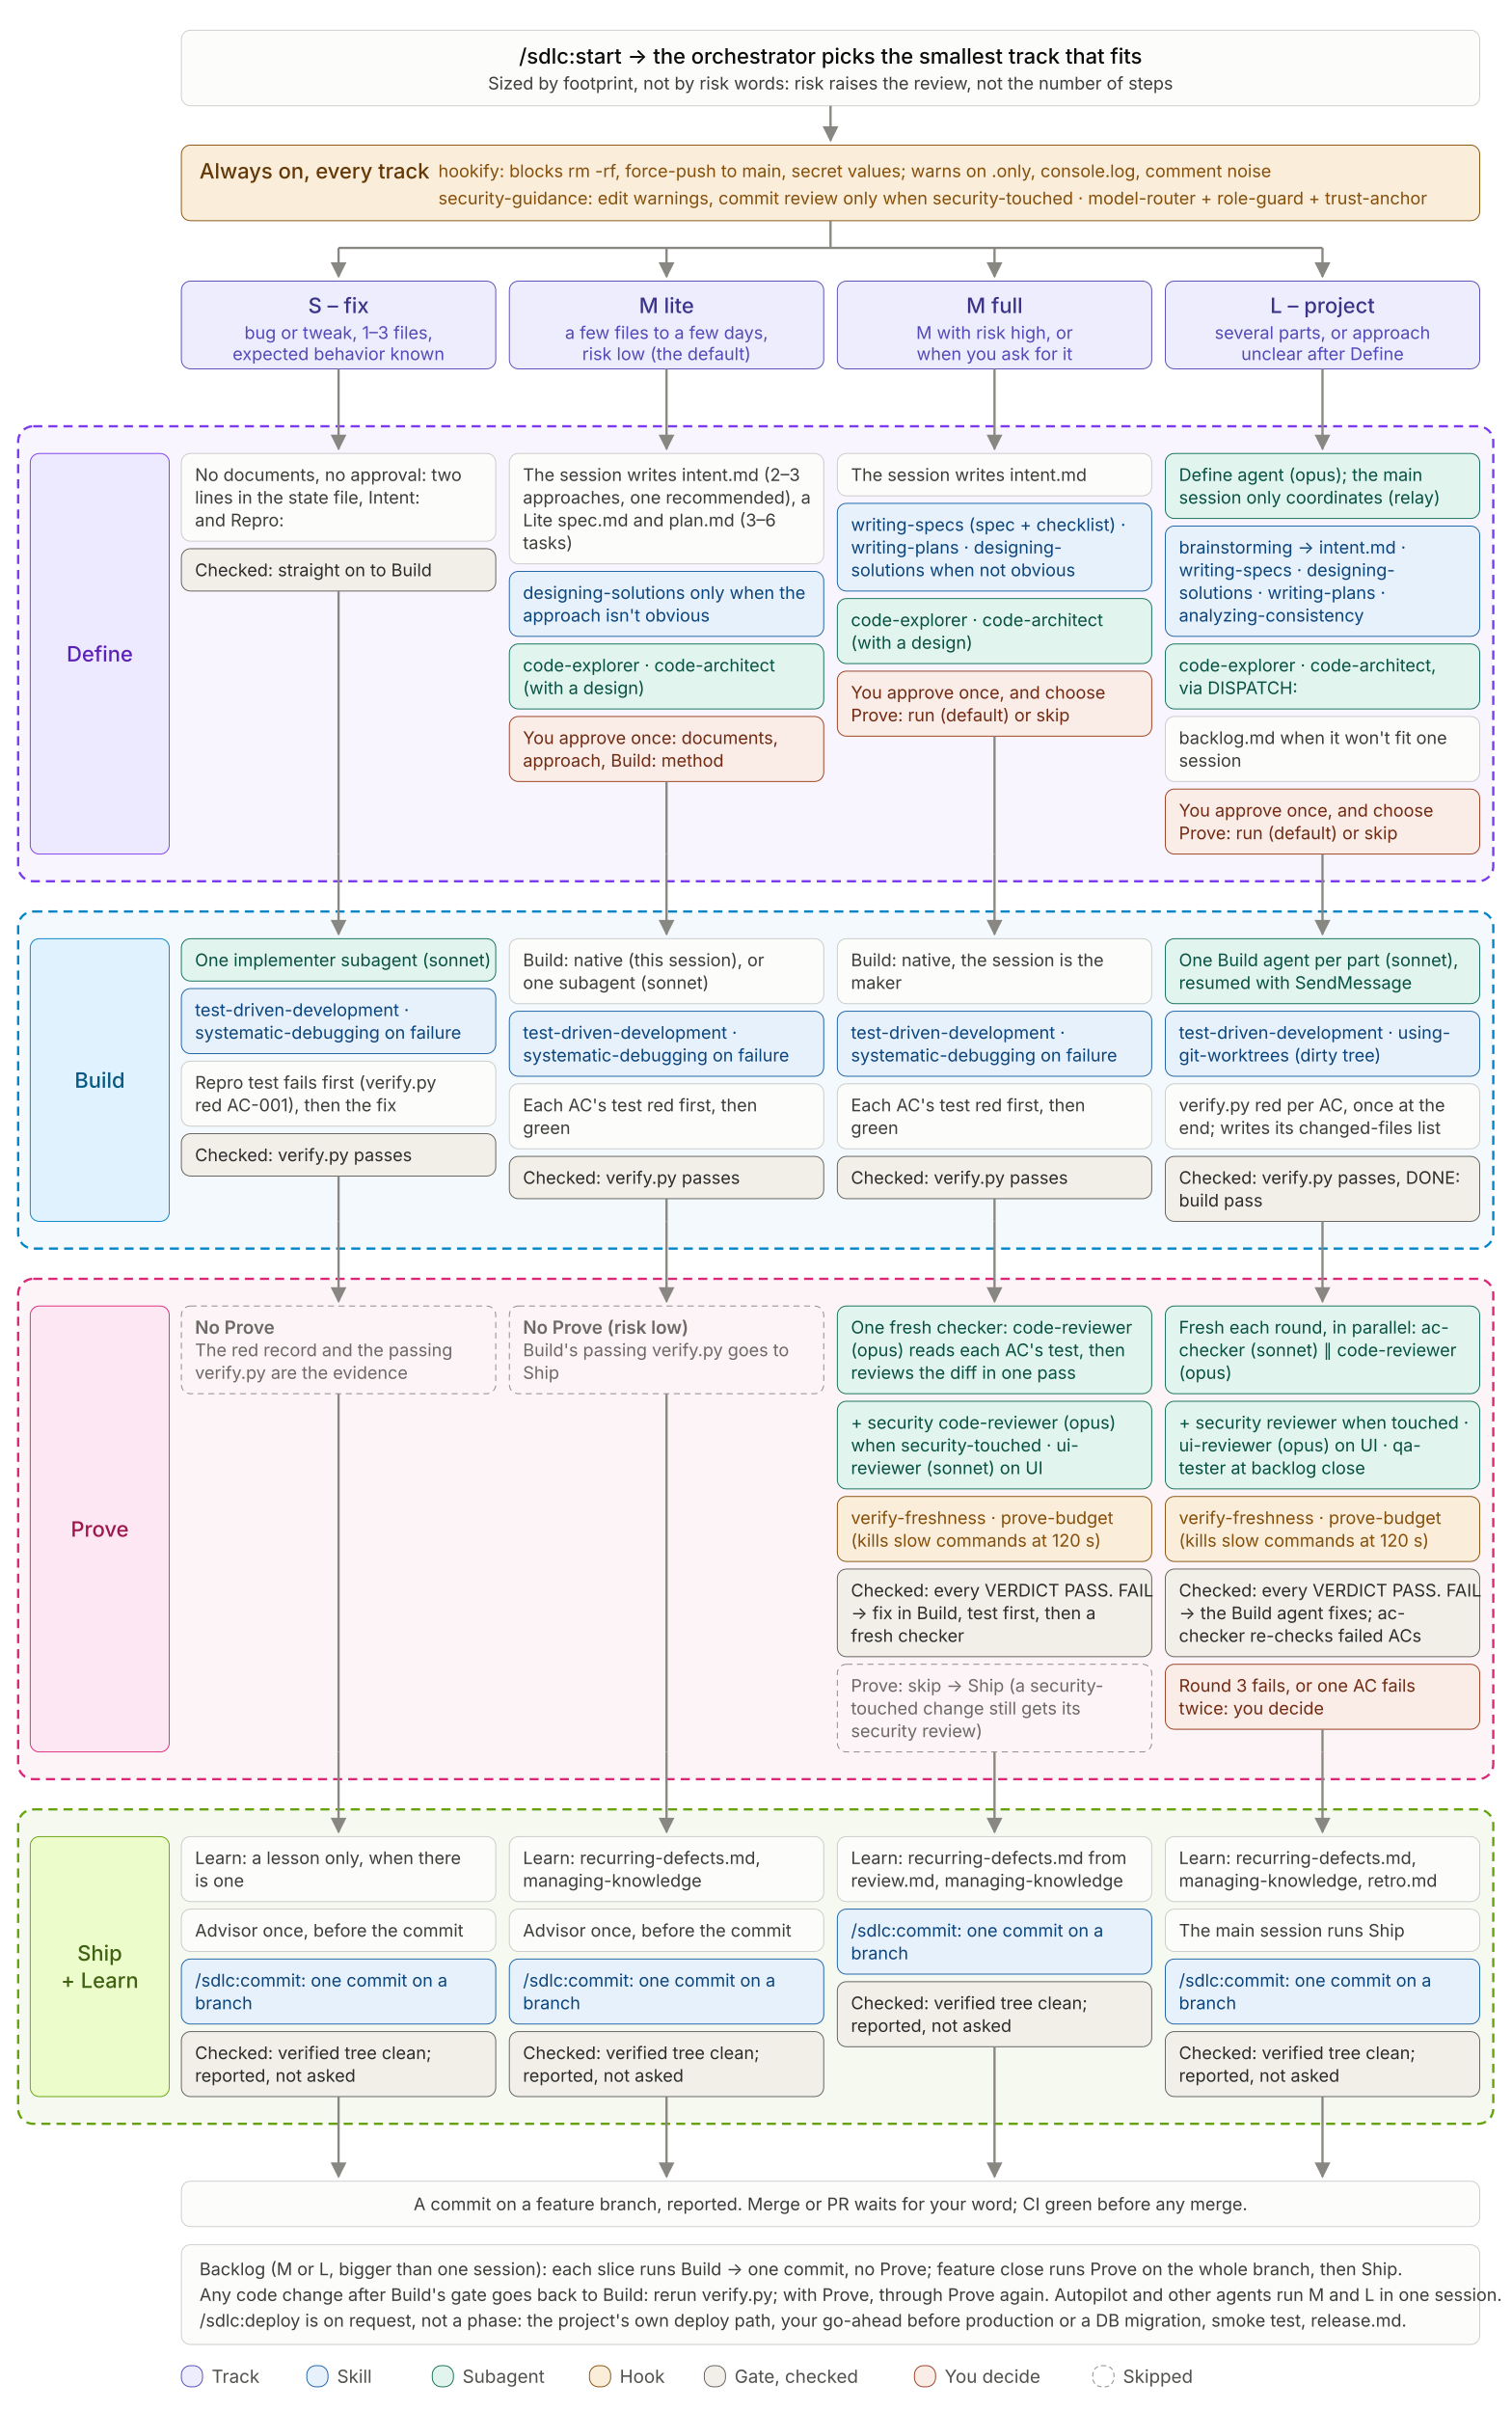
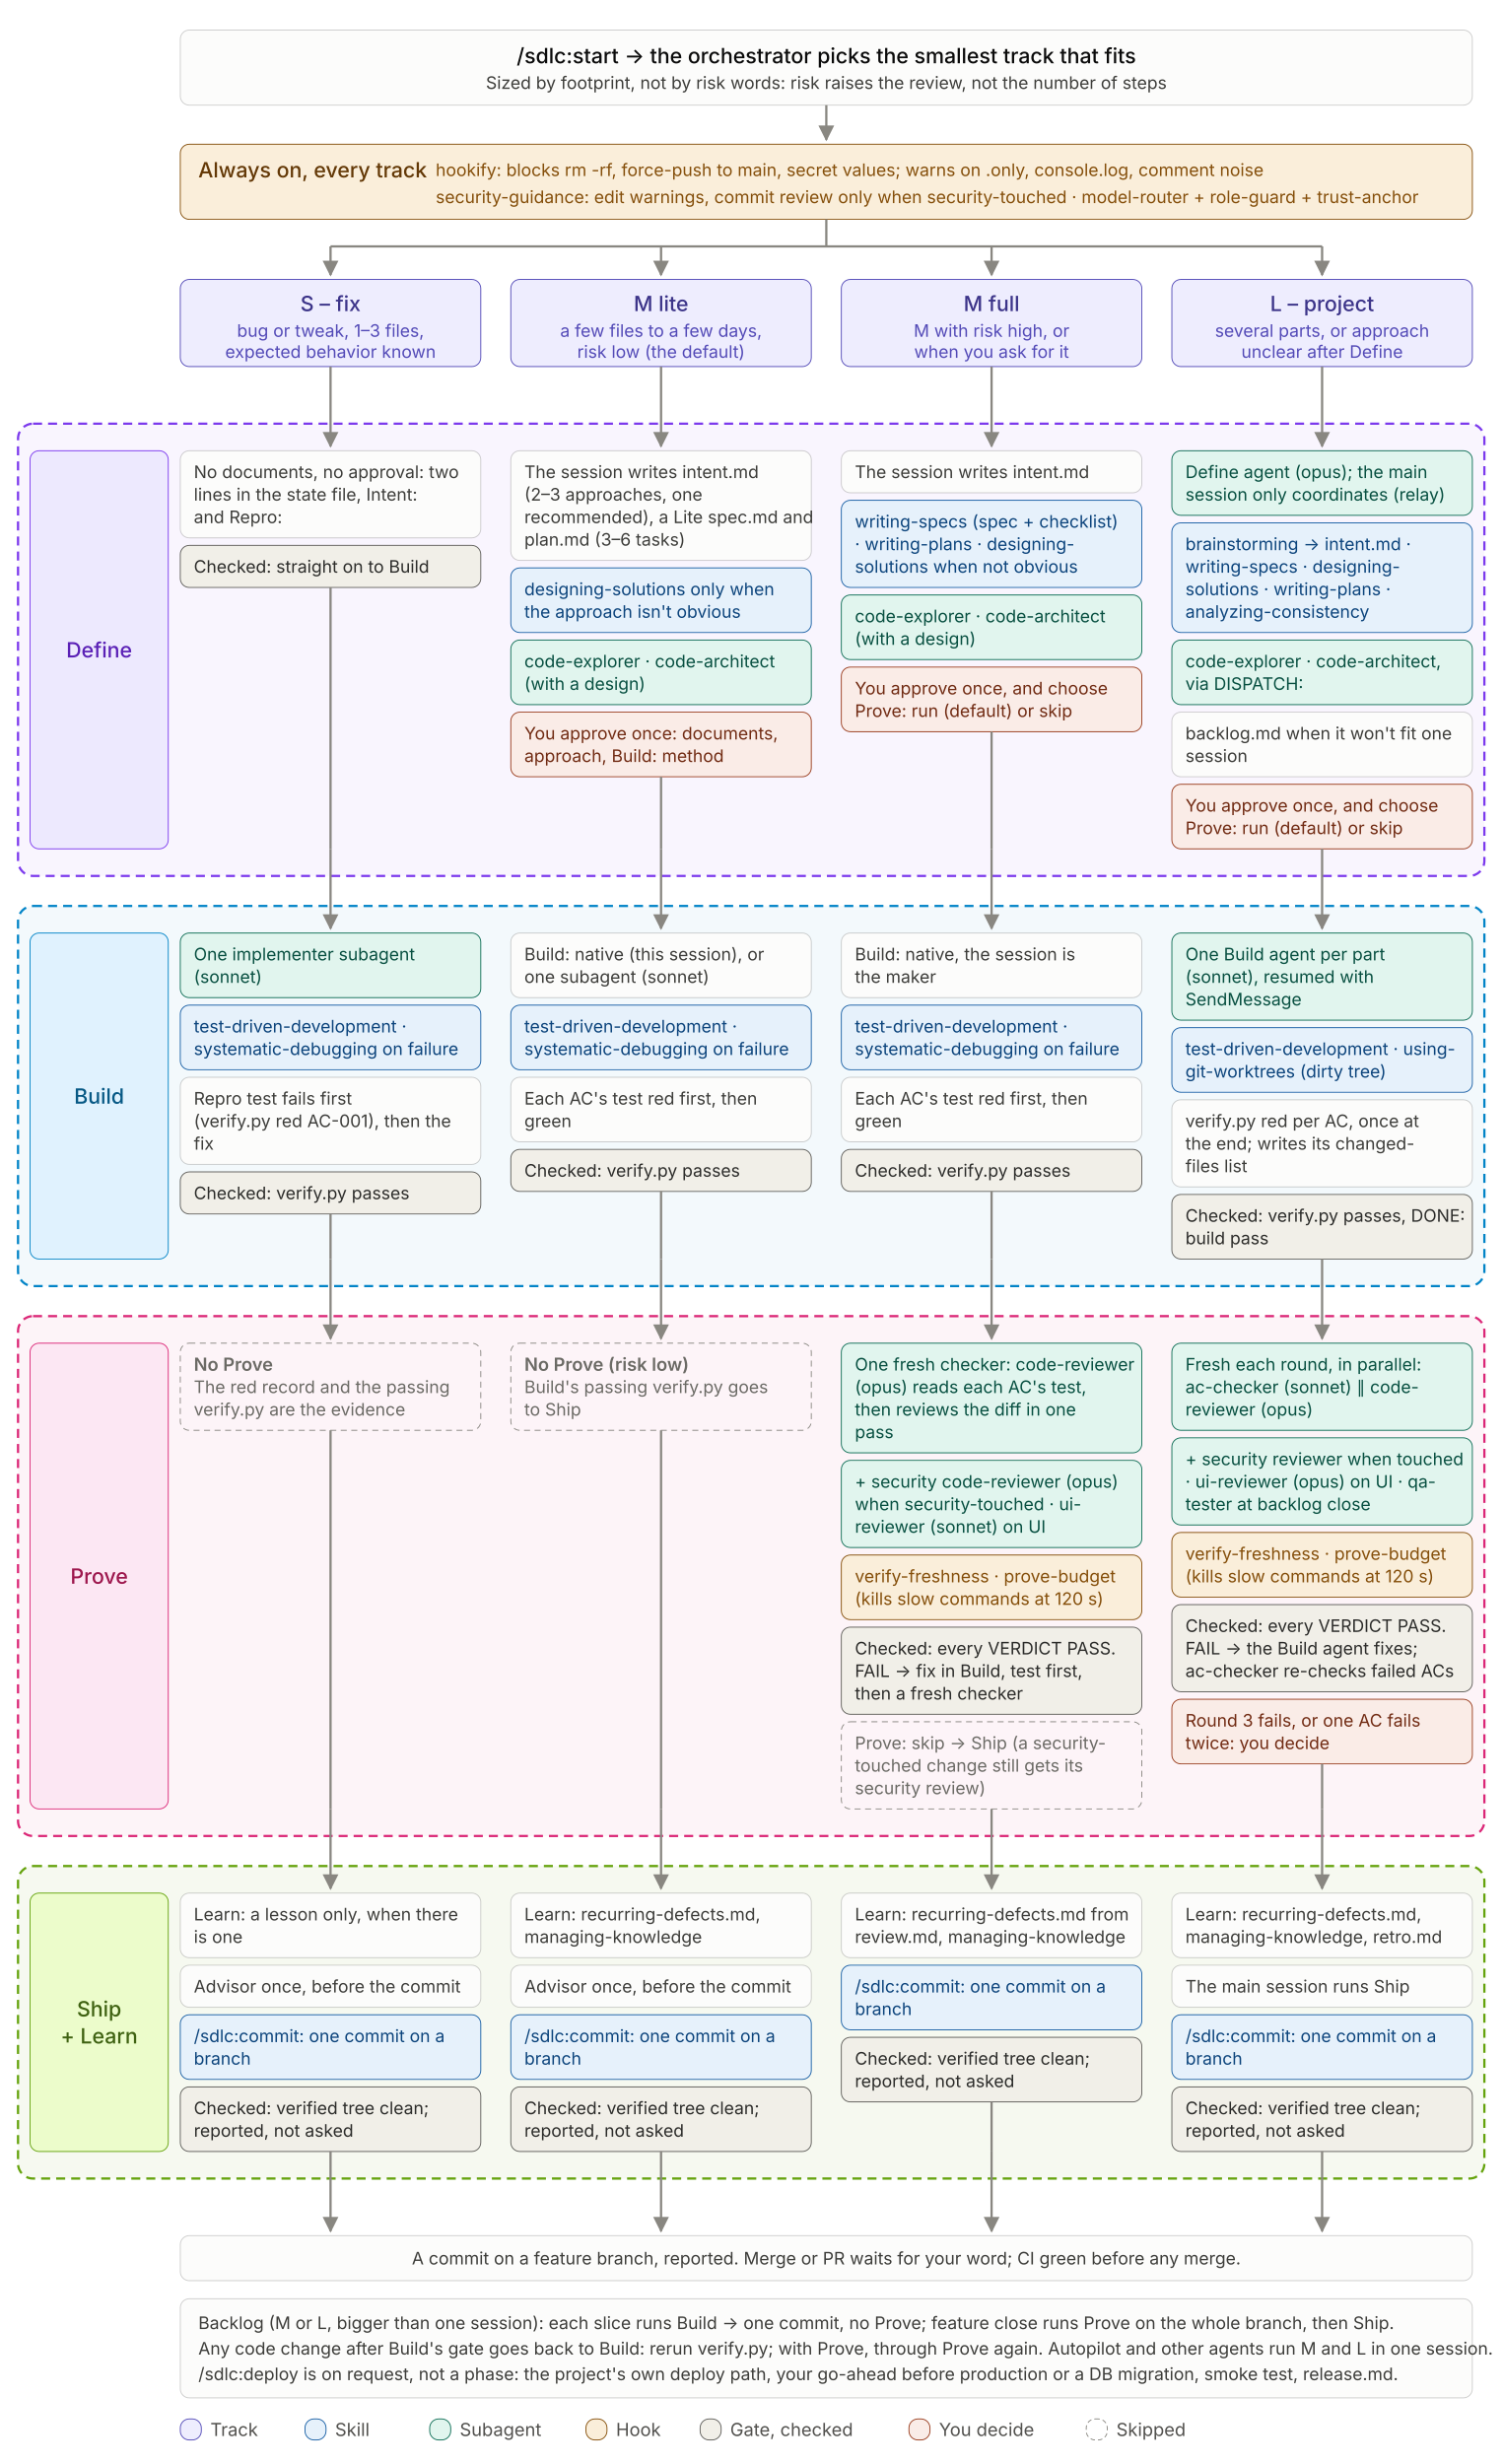
- <svg xmlns="http://www.w3.org/2000/svg" width="100%" viewBox="0 0 1000 1595" role="img">
+ <svg xmlns="http://www.w3.org/2000/svg" width="100%" viewBox="0 0 1000 1640" role="img">
  <style>
text{font-family:anthropic-sans,-apple-system,"system-ui","Segoe UI",sans-serif;dominant-baseline:central;text-anchor:start}
.a{fill:none;stroke:#898781;stroke-width:1.5}#ar path{fill:#898781}
.t{font-size:14px;font-weight:500}.t2{font-size:12px;font-weight:600}.s{font-size:11.5px}
.l{font-size:12px;fill:#52514e}.m{text-anchor:middle}
rect{stroke-width:.6}
.neutral rect{fill:#fcfcfb;stroke:rgba(11,11,11,.2)}.neutral .t{fill:#0b0b0b}.neutral .s{fill:#3d3d3a}
.bound{stroke-width:1.5;stroke-dasharray:6 4}
.p1.bound{fill:rgba(124,58,237,.05);stroke:#7c3aed}.p1 rect{fill:#ede9fe;stroke:#7c3aed}.p1 .t{fill:#5b21b6}
.p2.bound{fill:rgba(2,132,199,.05);stroke:#0284c7}.p2 rect{fill:#e0f2fe;stroke:#0284c7}.p2 .t{fill:#075985}
.p3.bound{fill:rgba(219,39,119,.05);stroke:#db2777}.p3 rect{fill:#fce7f3;stroke:#db2777}.p3 .t{fill:#9d174d}
.p4.bound{fill:rgba(101,163,13,.06);stroke:#65a30d}.p4 rect{fill:#ecfccb;stroke:#65a30d}.p4 .t{fill:#3f6212}
.stage rect{fill:#eeedfe;stroke:#534ab7}.stage .t{fill:#3c3489}.stage .s{fill:#534ab7}
.skill rect{fill:#e6f1fb;stroke:#185fa5}.skill .s{fill:#0c447c}
.agent rect{fill:#e1f5ee;stroke:#0f6e56}.agent .s{fill:#085041}
.hook rect{fill:#faeeda;stroke:#854f0b}.hook .t{fill:#633806}.hook .s{fill:#854f0b}
.gate rect{fill:#f1efe8;stroke:#5f5e5a}.gate .s{fill:#2c2c2a}
.approval rect{fill:#faece7;stroke:#993c1d}.approval .s{fill:#712b13}
.skip rect{fill:none;stroke:#898781}.skip .s,.skip .t2{fill:#6b6a65}
@media (prefers-color-scheme:dark){
.a{stroke:#a09e96}#ar path{fill:#a09e96}.l{fill:#aaa8a2}
.neutral rect{fill:#262624;stroke:rgba(255,255,255,.2)}.neutral .t{fill:#f0efea}.neutral .s{fill:#c8c6bf}
.stage rect{fill:#26244a;stroke:#a098f0}.stage .t{fill:#cecbfa}
.p1.bound{fill:rgba(167,139,250,.07);stroke:#a78bfa}.p1 rect{fill:#2e1f5e;stroke:#a78bfa}.p1 .t{fill:#ddd6fe}
.p2.bound{fill:rgba(56,189,248,.07);stroke:#38bdf8}.p2 rect{fill:#0c2f45;stroke:#38bdf8}.p2 .t{fill:#bae6fd}
.p3.bound{fill:rgba(244,114,182,.07);stroke:#f472b6}.p3 rect{fill:#4a1530;stroke:#f472b6}.p3 .t{fill:#fbcfe8}
.p4.bound{fill:rgba(163,230,53,.06);stroke:#a3e635}.p4 rect{fill:#26360e;stroke:#a3e635}.p4 .t{fill:#d9f99d}.stage .s{fill:#a098f0}
.skill rect{fill:#102a44;stroke:#6aa8e6}.skill .s{fill:#b5d4f4}
.agent rect{fill:#0c3228;stroke:#5ac8a5}.agent .s{fill:#aae6d4}
.hook rect{fill:#3d2a10;stroke:#e0a04c}.hook .t{fill:#f5d9a8}.hook .s{fill:#e0a04c}
.gate rect{fill:#2e2d2a;stroke:#a09e96}.gate .s{fill:#d3d1c7}
.approval rect{fill:#401e14;stroke:#e68c6e}.approval .s{fill:#f5c8b9}
.skip rect{stroke:#7a7872}.skip .s,.skip .t2{fill:#a09e96}
}</style>
  <defs>
    <marker id="ar" viewBox="0 0 10 10" refX="9" refY="5" markerWidth="7" markerHeight="7" orient="auto">
      <path d="M0,0 L10,5 L0,10 z" />
    </marker>
  </defs>
  <g class="neutral">
-     <rect x="120" y="20" width="859" height="50" rx="6" />
-     <text class="t m" x="549.5" y="37">/sdlc:start → the orchestrator picks the smallest track that fits</text>
-     <text class="s m" x="549.5" y="55">Sized by footprint, not by risk words: risk raises the review, not the number of steps</text>
-   </g>
-   <line class="a" x1="549.5" y1="70" x2="549.5" y2="93" marker-end="url(#ar)" />
+     <rect x="120" y="20" width="860" height="50" rx="6" />
+     <text class="t m" x="550.0" y="37">/sdlc:start → the orchestrator picks the smallest track that fits</text>
+     <text class="s m" x="550.0" y="55">Sized by footprint, not by risk words: risk raises the review, not the number of steps</text>
+   </g>
+   <line class="a" x1="550.0" y1="70" x2="550.0" y2="93" marker-end="url(#ar)" />
  <g class="hook">
-     <rect x="120" y="96" width="859" height="50" rx="6" />
+     <rect x="120" y="96" width="860" height="50" rx="6" />
    <text class="t" x="132" y="113">Always on, every track</text>
    <text class="s" x="290" y="113">hookify: blocks rm -rf, force-push to main, secret values; warns on .only, console.log, comment noise</text>
    <text class="s" x="290" y="131">security-guidance: edit warnings, commit review only when security-touched · model-router + role-guard + trust-anchor</text>
  </g>
-   <line class="a" x1="549.5" y1="146" x2="549.5" y2="164" />
-   <line class="a" x1="224.0" y1="164" x2="875.0" y2="164" />
-   <line class="a" x1="224.0" y1="164" x2="224.0" y2="183" marker-end="url(#ar)" />
-   <line class="a" x1="441.0" y1="164" x2="441.0" y2="183" marker-end="url(#ar)" />
-   <line class="a" x1="658.0" y1="164" x2="658.0" y2="183" marker-end="url(#ar)" />
-   <line class="a" x1="875.0" y1="164" x2="875.0" y2="183" marker-end="url(#ar)" />
+   <line class="a" x1="550.0" y1="146" x2="550.0" y2="164" />
+   <line class="a" x1="220.0" y1="164" x2="880.0" y2="164" />
+   <line class="a" x1="220.0" y1="164" x2="220.0" y2="183" marker-end="url(#ar)" />
+   <line class="a" x1="440.0" y1="164" x2="440.0" y2="183" marker-end="url(#ar)" />
+   <line class="a" x1="660.0" y1="164" x2="660.0" y2="183" marker-end="url(#ar)" />
+   <line class="a" x1="880.0" y1="164" x2="880.0" y2="183" marker-end="url(#ar)" />
  <g class="stage">
-     <rect x="120" y="186" width="208" height="58" rx="6" />
-     <text class="t m" x="224.0" y="202">S – fix</text>
-     <text class="s m" x="224.0" y="220">bug or tweak, 1–3 files,</text>
-     <text class="s m" x="224.0" y="234">expected behavior known</text>
+     <rect x="120" y="186" width="200" height="58" rx="6" />
+     <text class="t m" x="220.0" y="202">S – fix</text>
+     <text class="s m" x="220.0" y="220">bug or tweak, 1–3 files,</text>
+     <text class="s m" x="220.0" y="234">expected behavior known</text>
  </g>
  <g class="stage">
-     <rect x="337" y="186" width="208" height="58" rx="6" />
-     <text class="t m" x="441.0" y="202">M lite</text>
-     <text class="s m" x="441.0" y="220">a few files to a few days,</text>
-     <text class="s m" x="441.0" y="234">risk low (the default)</text>
+     <rect x="340" y="186" width="200" height="58" rx="6" />
+     <text class="t m" x="440.0" y="202">M lite</text>
+     <text class="s m" x="440.0" y="220">a few files to a few days,</text>
+     <text class="s m" x="440.0" y="234">risk low (the default)</text>
  </g>
  <g class="stage">
-     <rect x="554" y="186" width="208" height="58" rx="6" />
-     <text class="t m" x="658.0" y="202">M full</text>
-     <text class="s m" x="658.0" y="220">M with risk high, or</text>
-     <text class="s m" x="658.0" y="234">when you ask for it</text>
+     <rect x="560" y="186" width="200" height="58" rx="6" />
+     <text class="t m" x="660.0" y="202">M full</text>
+     <text class="s m" x="660.0" y="220">M with risk high, or</text>
+     <text class="s m" x="660.0" y="234">when you ask for it</text>
  </g>
  <g class="stage">
-     <rect x="771" y="186" width="208" height="58" rx="6" />
-     <text class="t m" x="875.0" y="202">L – project</text>
-     <text class="s m" x="875.0" y="220">several parts, or approach</text>
-     <text class="s m" x="875.0" y="234">unclear after Define</text>
+     <rect x="780" y="186" width="200" height="58" rx="6" />
+     <text class="t m" x="880.0" y="202">L – project</text>
+     <text class="s m" x="880.0" y="220">several parts, or approach</text>
+     <text class="s m" x="880.0" y="234">unclear after Define</text>
  </g>
  <rect class="bound p1" x="12" y="282" width="976" height="301" rx="10" />
  <g class="phase p1">
    <rect x="20" y="300" width="92" height="265" rx="6" />
    <text class="t m" x="66.0" y="432.5">Define</text>
  </g>
-   <line class="a" x1="224.0" y1="244" x2="224.0" y2="297" marker-end="url(#ar)" />
-   <g class="neutral">
-     <rect x="120" y="300" width="208" height="58" rx="6" />
+   <line class="a" x1="220.0" y1="244" x2="220.0" y2="297" marker-end="url(#ar)" />
+   <g class="neutral">
+     <rect x="120" y="300" width="200" height="58" rx="6" />
    <text class="s" x="129" y="314">No documents, no approval: two</text>
    <text class="s" x="129" y="329">lines in the state file, Intent:</text>
    <text class="s" x="129" y="344">and Repro:</text>
  </g>
  <g class="gate">
-     <rect x="120" y="363" width="208" height="28" rx="6" />
+     <rect x="120" y="363" width="200" height="28" rx="6" />
    <text class="s" x="129" y="377">Checked: straight on to Build</text>
  </g>
-   <line class="a" x1="224.0" y1="391" x2="224.0" y2="565" />
-   <line class="a" x1="441.0" y1="244" x2="441.0" y2="297" marker-end="url(#ar)" />
-   <g class="neutral">
-     <rect x="337" y="300" width="208" height="73" rx="6" />
-     <text class="s" x="346" y="314">The session writes intent.md (2–3</text>
-     <text class="s" x="346" y="329">approaches, one recommended), a</text>
-     <text class="s" x="346" y="344">Lite spec.md and plan.md (3–6</text>
-     <text class="s" x="346" y="359">tasks)</text>
-   </g>
-   <g class="skill">
-     <rect x="337" y="378" width="208" height="43" rx="6" />
-     <text class="s" x="346" y="392">designing-solutions only when the</text>
-     <text class="s" x="346" y="407">approach isn't obvious</text>
-   </g>
-   <g class="agent">
-     <rect x="337" y="426" width="208" height="43" rx="6" />
-     <text class="s" x="346" y="440">code-explorer · code-architect</text>
-     <text class="s" x="346" y="455">(with a design)</text>
+   <line class="a" x1="220.0" y1="391" x2="220.0" y2="565" />
+   <line class="a" x1="440.0" y1="244" x2="440.0" y2="297" marker-end="url(#ar)" />
+   <g class="neutral">
+     <rect x="340" y="300" width="200" height="73" rx="6" />
+     <text class="s" x="349" y="314">The session writes intent.md</text>
+     <text class="s" x="349" y="329">(2–3 approaches, one</text>
+     <text class="s" x="349" y="344">recommended), a Lite spec.md and</text>
+     <text class="s" x="349" y="359">plan.md (3–6 tasks)</text>
+   </g>
+   <g class="skill">
+     <rect x="340" y="378" width="200" height="43" rx="6" />
+     <text class="s" x="349" y="392">designing-solutions only when</text>
+     <text class="s" x="349" y="407">the approach isn't obvious</text>
+   </g>
+   <g class="agent">
+     <rect x="340" y="426" width="200" height="43" rx="6" />
+     <text class="s" x="349" y="440">code-explorer · code-architect</text>
+     <text class="s" x="349" y="455">(with a design)</text>
  </g>
  <g class="approval">
-     <rect x="337" y="474" width="208" height="43" rx="6" />
-     <text class="s" x="346" y="488">You approve once: documents,</text>
-     <text class="s" x="346" y="503">approach, Build: method</text>
-   </g>
-   <line class="a" x1="441.0" y1="517" x2="441.0" y2="565" />
-   <line class="a" x1="658.0" y1="244" x2="658.0" y2="297" marker-end="url(#ar)" />
-   <g class="neutral">
-     <rect x="554" y="300" width="208" height="28" rx="6" />
-     <text class="s" x="563" y="314">The session writes intent.md</text>
-   </g>
-   <g class="skill">
-     <rect x="554" y="333" width="208" height="58" rx="6" />
-     <text class="s" x="563" y="347">writing-specs (spec + checklist) ·</text>
-     <text class="s" x="563" y="362">writing-plans · designing-</text>
-     <text class="s" x="563" y="377">solutions when not obvious</text>
-   </g>
-   <g class="agent">
-     <rect x="554" y="396" width="208" height="43" rx="6" />
-     <text class="s" x="563" y="410">code-explorer · code-architect</text>
-     <text class="s" x="563" y="425">(with a design)</text>
+     <rect x="340" y="474" width="200" height="43" rx="6" />
+     <text class="s" x="349" y="488">You approve once: documents,</text>
+     <text class="s" x="349" y="503">approach, Build: method</text>
+   </g>
+   <line class="a" x1="440.0" y1="517" x2="440.0" y2="565" />
+   <line class="a" x1="660.0" y1="244" x2="660.0" y2="297" marker-end="url(#ar)" />
+   <g class="neutral">
+     <rect x="560" y="300" width="200" height="28" rx="6" />
+     <text class="s" x="569" y="314">The session writes intent.md</text>
+   </g>
+   <g class="skill">
+     <rect x="560" y="333" width="200" height="58" rx="6" />
+     <text class="s" x="569" y="347">writing-specs (spec + checklist)</text>
+     <text class="s" x="569" y="362">· writing-plans · designing-</text>
+     <text class="s" x="569" y="377">solutions when not obvious</text>
+   </g>
+   <g class="agent">
+     <rect x="560" y="396" width="200" height="43" rx="6" />
+     <text class="s" x="569" y="410">code-explorer · code-architect</text>
+     <text class="s" x="569" y="425">(with a design)</text>
  </g>
  <g class="approval">
-     <rect x="554" y="444" width="208" height="43" rx="6" />
-     <text class="s" x="563" y="458">You approve once, and choose</text>
-     <text class="s" x="563" y="473">Prove: run (default) or skip</text>
-   </g>
-   <line class="a" x1="658.0" y1="487" x2="658.0" y2="565" />
-   <line class="a" x1="875.0" y1="244" x2="875.0" y2="297" marker-end="url(#ar)" />
-   <g class="agent">
-     <rect x="771" y="300" width="208" height="43" rx="6" />
-     <text class="s" x="780" y="314">Define agent (opus); the main</text>
-     <text class="s" x="780" y="329">session only coordinates (relay)</text>
-   </g>
-   <g class="skill">
-     <rect x="771" y="348" width="208" height="73" rx="6" />
-     <text class="s" x="780" y="362">brainstorming → intent.md ·</text>
-     <text class="s" x="780" y="377">writing-specs · designing-</text>
-     <text class="s" x="780" y="392">solutions · writing-plans ·</text>
-     <text class="s" x="780" y="407">analyzing-consistency</text>
-   </g>
-   <g class="agent">
-     <rect x="771" y="426" width="208" height="43" rx="6" />
-     <text class="s" x="780" y="440">code-explorer · code-architect,</text>
-     <text class="s" x="780" y="455">via DISPATCH:</text>
-   </g>
-   <g class="neutral">
-     <rect x="771" y="474" width="208" height="43" rx="6" />
-     <text class="s" x="780" y="488">backlog.md when it won't fit one</text>
-     <text class="s" x="780" y="503">session</text>
+     <rect x="560" y="444" width="200" height="43" rx="6" />
+     <text class="s" x="569" y="458">You approve once, and choose</text>
+     <text class="s" x="569" y="473">Prove: run (default) or skip</text>
+   </g>
+   <line class="a" x1="660.0" y1="487" x2="660.0" y2="565" />
+   <line class="a" x1="880.0" y1="244" x2="880.0" y2="297" marker-end="url(#ar)" />
+   <g class="agent">
+     <rect x="780" y="300" width="200" height="43" rx="6" />
+     <text class="s" x="789" y="314">Define agent (opus); the main</text>
+     <text class="s" x="789" y="329">session only coordinates (relay)</text>
+   </g>
+   <g class="skill">
+     <rect x="780" y="348" width="200" height="73" rx="6" />
+     <text class="s" x="789" y="362">brainstorming → intent.md ·</text>
+     <text class="s" x="789" y="377">writing-specs · designing-</text>
+     <text class="s" x="789" y="392">solutions · writing-plans ·</text>
+     <text class="s" x="789" y="407">analyzing-consistency</text>
+   </g>
+   <g class="agent">
+     <rect x="780" y="426" width="200" height="43" rx="6" />
+     <text class="s" x="789" y="440">code-explorer · code-architect,</text>
+     <text class="s" x="789" y="455">via DISPATCH:</text>
+   </g>
+   <g class="neutral">
+     <rect x="780" y="474" width="200" height="43" rx="6" />
+     <text class="s" x="789" y="488">backlog.md when it won't fit one</text>
+     <text class="s" x="789" y="503">session</text>
  </g>
  <g class="approval">
-     <rect x="771" y="522" width="208" height="43" rx="6" />
-     <text class="s" x="780" y="536">You approve once, and choose</text>
-     <text class="s" x="780" y="551">Prove: run (default) or skip</text>
-   </g>
-   <rect class="bound p2" x="12" y="603" width="976" height="223" rx="10" />
+     <rect x="780" y="522" width="200" height="43" rx="6" />
+     <text class="s" x="789" y="536">You approve once, and choose</text>
+     <text class="s" x="789" y="551">Prove: run (default) or skip</text>
+   </g>
+   <rect class="bound p2" x="12" y="603" width="976" height="253" rx="10" />
  <g class="phase p2">
-     <rect x="20" y="621" width="92" height="187" rx="6" />
-     <text class="t m" x="66.0" y="714.5">Build</text>
-   </g>
-   <line class="a" x1="224.0" y1="565" x2="224.0" y2="618" marker-end="url(#ar)" />
-   <g class="agent">
-     <rect x="120" y="621" width="208" height="28" rx="6" />
-     <text class="s" x="129" y="635">One implementer subagent (sonnet)</text>
-   </g>
-   <g class="skill">
-     <rect x="120" y="654" width="208" height="43" rx="6" />
-     <text class="s" x="129" y="668">test-driven-development ·</text>
-     <text class="s" x="129" y="683">systematic-debugging on failure</text>
-   </g>
-   <g class="neutral">
-     <rect x="120" y="702" width="208" height="43" rx="6" />
-     <text class="s" x="129" y="716">Repro test fails first (verify.py</text>
-     <text class="s" x="129" y="731">red AC-001), then the fix</text>
-   </g>
-   <g class="gate">
-     <rect x="120" y="750" width="208" height="28" rx="6" />
-     <text class="s" x="129" y="764">Checked: verify.py passes</text>
-   </g>
-   <line class="a" x1="224.0" y1="778" x2="224.0" y2="808" />
-   <line class="a" x1="441.0" y1="565" x2="441.0" y2="618" marker-end="url(#ar)" />
-   <g class="neutral">
-     <rect x="337" y="621" width="208" height="43" rx="6" />
-     <text class="s" x="346" y="635">Build: native (this session), or</text>
-     <text class="s" x="346" y="650">one subagent (sonnet)</text>
-   </g>
-   <g class="skill">
-     <rect x="337" y="669" width="208" height="43" rx="6" />
-     <text class="s" x="346" y="683">test-driven-development ·</text>
-     <text class="s" x="346" y="698">systematic-debugging on failure</text>
-   </g>
-   <g class="neutral">
-     <rect x="337" y="717" width="208" height="43" rx="6" />
-     <text class="s" x="346" y="731">Each AC's test red first, then</text>
-     <text class="s" x="346" y="746">green</text>
-   </g>
-   <g class="gate">
-     <rect x="337" y="765" width="208" height="28" rx="6" />
-     <text class="s" x="346" y="779">Checked: verify.py passes</text>
-   </g>
-   <line class="a" x1="441.0" y1="793" x2="441.0" y2="808" />
-   <line class="a" x1="658.0" y1="565" x2="658.0" y2="618" marker-end="url(#ar)" />
-   <g class="neutral">
-     <rect x="554" y="621" width="208" height="43" rx="6" />
-     <text class="s" x="563" y="635">Build: native, the session is the</text>
-     <text class="s" x="563" y="650">maker</text>
-   </g>
-   <g class="skill">
-     <rect x="554" y="669" width="208" height="43" rx="6" />
-     <text class="s" x="563" y="683">test-driven-development ·</text>
-     <text class="s" x="563" y="698">systematic-debugging on failure</text>
-   </g>
-   <g class="neutral">
-     <rect x="554" y="717" width="208" height="43" rx="6" />
-     <text class="s" x="563" y="731">Each AC's test red first, then</text>
-     <text class="s" x="563" y="746">green</text>
-   </g>
-   <g class="gate">
-     <rect x="554" y="765" width="208" height="28" rx="6" />
-     <text class="s" x="563" y="779">Checked: verify.py passes</text>
-   </g>
-   <line class="a" x1="658.0" y1="793" x2="658.0" y2="808" />
-   <line class="a" x1="875.0" y1="565" x2="875.0" y2="618" marker-end="url(#ar)" />
-   <g class="agent">
-     <rect x="771" y="621" width="208" height="43" rx="6" />
-     <text class="s" x="780" y="635">One Build agent per part (sonnet),</text>
-     <text class="s" x="780" y="650">resumed with SendMessage</text>
-   </g>
-   <g class="skill">
-     <rect x="771" y="669" width="208" height="43" rx="6" />
-     <text class="s" x="780" y="683">test-driven-development · using-</text>
-     <text class="s" x="780" y="698">git-worktrees (dirty tree)</text>
-   </g>
-   <g class="neutral">
-     <rect x="771" y="717" width="208" height="43" rx="6" />
-     <text class="s" x="780" y="731">verify.py red per AC, once at the</text>
-     <text class="s" x="780" y="746">end; writes its changed-files list</text>
-   </g>
-   <g class="gate">
-     <rect x="771" y="765" width="208" height="43" rx="6" />
-     <text class="s" x="780" y="779">Checked: verify.py passes, DONE:</text>
-     <text class="s" x="780" y="794">build pass</text>
-   </g>
-   <rect class="bound p3" x="12" y="846" width="976" height="331" rx="10" />
+     <rect x="20" y="621" width="92" height="217" rx="6" />
+     <text class="t m" x="66.0" y="729.5">Build</text>
+   </g>
+   <line class="a" x1="220.0" y1="565" x2="220.0" y2="618" marker-end="url(#ar)" />
+   <g class="agent">
+     <rect x="120" y="621" width="200" height="43" rx="6" />
+     <text class="s" x="129" y="635">One implementer subagent</text>
+     <text class="s" x="129" y="650">(sonnet)</text>
+   </g>
+   <g class="skill">
+     <rect x="120" y="669" width="200" height="43" rx="6" />
+     <text class="s" x="129" y="683">test-driven-development ·</text>
+     <text class="s" x="129" y="698">systematic-debugging on failure</text>
+   </g>
+   <g class="neutral">
+     <rect x="120" y="717" width="200" height="58" rx="6" />
+     <text class="s" x="129" y="731">Repro test fails first</text>
+     <text class="s" x="129" y="746">(verify.py red AC-001), then the</text>
+     <text class="s" x="129" y="761">fix</text>
+   </g>
+   <g class="gate">
+     <rect x="120" y="780" width="200" height="28" rx="6" />
+     <text class="s" x="129" y="794">Checked: verify.py passes</text>
+   </g>
+   <line class="a" x1="220.0" y1="808" x2="220.0" y2="838" />
+   <line class="a" x1="440.0" y1="565" x2="440.0" y2="618" marker-end="url(#ar)" />
+   <g class="neutral">
+     <rect x="340" y="621" width="200" height="43" rx="6" />
+     <text class="s" x="349" y="635">Build: native (this session), or</text>
+     <text class="s" x="349" y="650">one subagent (sonnet)</text>
+   </g>
+   <g class="skill">
+     <rect x="340" y="669" width="200" height="43" rx="6" />
+     <text class="s" x="349" y="683">test-driven-development ·</text>
+     <text class="s" x="349" y="698">systematic-debugging on failure</text>
+   </g>
+   <g class="neutral">
+     <rect x="340" y="717" width="200" height="43" rx="6" />
+     <text class="s" x="349" y="731">Each AC's test red first, then</text>
+     <text class="s" x="349" y="746">green</text>
+   </g>
+   <g class="gate">
+     <rect x="340" y="765" width="200" height="28" rx="6" />
+     <text class="s" x="349" y="779">Checked: verify.py passes</text>
+   </g>
+   <line class="a" x1="440.0" y1="793" x2="440.0" y2="838" />
+   <line class="a" x1="660.0" y1="565" x2="660.0" y2="618" marker-end="url(#ar)" />
+   <g class="neutral">
+     <rect x="560" y="621" width="200" height="43" rx="6" />
+     <text class="s" x="569" y="635">Build: native, the session is</text>
+     <text class="s" x="569" y="650">the maker</text>
+   </g>
+   <g class="skill">
+     <rect x="560" y="669" width="200" height="43" rx="6" />
+     <text class="s" x="569" y="683">test-driven-development ·</text>
+     <text class="s" x="569" y="698">systematic-debugging on failure</text>
+   </g>
+   <g class="neutral">
+     <rect x="560" y="717" width="200" height="43" rx="6" />
+     <text class="s" x="569" y="731">Each AC's test red first, then</text>
+     <text class="s" x="569" y="746">green</text>
+   </g>
+   <g class="gate">
+     <rect x="560" y="765" width="200" height="28" rx="6" />
+     <text class="s" x="569" y="779">Checked: verify.py passes</text>
+   </g>
+   <line class="a" x1="660.0" y1="793" x2="660.0" y2="838" />
+   <line class="a" x1="880.0" y1="565" x2="880.0" y2="618" marker-end="url(#ar)" />
+   <g class="agent">
+     <rect x="780" y="621" width="200" height="58" rx="6" />
+     <text class="s" x="789" y="635">One Build agent per part</text>
+     <text class="s" x="789" y="650">(sonnet), resumed with</text>
+     <text class="s" x="789" y="665">SendMessage</text>
+   </g>
+   <g class="skill">
+     <rect x="780" y="684" width="200" height="43" rx="6" />
+     <text class="s" x="789" y="698">test-driven-development · using-</text>
+     <text class="s" x="789" y="713">git-worktrees (dirty tree)</text>
+   </g>
+   <g class="neutral">
+     <rect x="780" y="732" width="200" height="58" rx="6" />
+     <text class="s" x="789" y="746">verify.py red per AC, once at</text>
+     <text class="s" x="789" y="761">the end; writes its changed-</text>
+     <text class="s" x="789" y="776">files list</text>
+   </g>
+   <g class="gate">
+     <rect x="780" y="795" width="200" height="43" rx="6" />
+     <text class="s" x="789" y="809">Checked: verify.py passes, DONE:</text>
+     <text class="s" x="789" y="824">build pass</text>
+   </g>
+   <rect class="bound p3" x="12" y="876" width="976" height="346" rx="10" />
  <g class="phase p3">
-     <rect x="20" y="864" width="92" height="295" rx="6" />
-     <text class="t m" x="66.0" y="1011.5">Prove</text>
-   </g>
-   <line class="a" x1="224.0" y1="808" x2="224.0" y2="861" marker-end="url(#ar)" />
+     <rect x="20" y="894" width="92" height="310" rx="6" />
+     <text class="t m" x="66.0" y="1049.0">Prove</text>
+   </g>
+   <line class="a" x1="220.0" y1="838" x2="220.0" y2="891" marker-end="url(#ar)" />
  <g class="skip">
-     <rect x="120" y="864" width="208" height="58" rx="6" stroke-dasharray="4 3" />
-     <text class="t2" x="129" y="878">No Prove</text>
-     <text class="s" x="129" y="893">The red record and the passing</text>
-     <text class="s" x="129" y="908">verify.py are the evidence</text>
-   </g>
-   <line class="a" x1="224.0" y1="922" x2="224.0" y2="1159" />
-   <line class="a" x1="441.0" y1="808" x2="441.0" y2="861" marker-end="url(#ar)" />
+     <rect x="120" y="894" width="200" height="58" rx="6" stroke-dasharray="4 3" />
+     <text class="t2" x="129" y="908">No Prove</text>
+     <text class="s" x="129" y="923">The red record and the passing</text>
+     <text class="s" x="129" y="938">verify.py are the evidence</text>
+   </g>
+   <line class="a" x1="220.0" y1="952" x2="220.0" y2="1204" />
+   <line class="a" x1="440.0" y1="838" x2="440.0" y2="891" marker-end="url(#ar)" />
  <g class="skip">
-     <rect x="337" y="864" width="208" height="58" rx="6" stroke-dasharray="4 3" />
-     <text class="t2" x="346" y="878">No Prove (risk low)</text>
-     <text class="s" x="346" y="893">Build's passing verify.py goes to</text>
-     <text class="s" x="346" y="908">Ship</text>
-   </g>
-   <line class="a" x1="441.0" y1="922" x2="441.0" y2="1159" />
-   <line class="a" x1="658.0" y1="808" x2="658.0" y2="861" marker-end="url(#ar)" />
-   <g class="agent">
-     <rect x="554" y="864" width="208" height="58" rx="6" />
-     <text class="s" x="563" y="878">One fresh checker: code-reviewer</text>
-     <text class="s" x="563" y="893">(opus) reads each AC's test, then</text>
-     <text class="s" x="563" y="908">reviews the diff in one pass</text>
-   </g>
-   <g class="agent">
-     <rect x="554" y="927" width="208" height="58" rx="6" />
-     <text class="s" x="563" y="941">+ security code-reviewer (opus)</text>
-     <text class="s" x="563" y="956">when security-touched · ui-</text>
-     <text class="s" x="563" y="971">reviewer (sonnet) on UI</text>
+     <rect x="340" y="894" width="200" height="58" rx="6" stroke-dasharray="4 3" />
+     <text class="t2" x="349" y="908">No Prove (risk low)</text>
+     <text class="s" x="349" y="923">Build's passing verify.py goes</text>
+     <text class="s" x="349" y="938">to Ship</text>
+   </g>
+   <line class="a" x1="440.0" y1="952" x2="440.0" y2="1204" />
+   <line class="a" x1="660.0" y1="838" x2="660.0" y2="891" marker-end="url(#ar)" />
+   <g class="agent">
+     <rect x="560" y="894" width="200" height="73" rx="6" />
+     <text class="s" x="569" y="908">One fresh checker: code-reviewer</text>
+     <text class="s" x="569" y="923">(opus) reads each AC's test,</text>
+     <text class="s" x="569" y="938">then reviews the diff in one</text>
+     <text class="s" x="569" y="953">pass</text>
+   </g>
+   <g class="agent">
+     <rect x="560" y="972" width="200" height="58" rx="6" />
+     <text class="s" x="569" y="986">+ security code-reviewer (opus)</text>
+     <text class="s" x="569" y="1001">when security-touched · ui-</text>
+     <text class="s" x="569" y="1016">reviewer (sonnet) on UI</text>
  </g>
  <g class="hook">
-     <rect x="554" y="990" width="208" height="43" rx="6" />
-     <text class="s" x="563" y="1004">verify-freshness · prove-budget</text>
-     <text class="s" x="563" y="1019">(kills slow commands at 120 s)</text>
-   </g>
-   <g class="gate">
-     <rect x="554" y="1038" width="208" height="58" rx="6" />
-     <text class="s" x="563" y="1052">Checked: every VERDICT PASS. FAIL</text>
-     <text class="s" x="563" y="1067">→ fix in Build, test first, then a</text>
-     <text class="s" x="563" y="1082">fresh checker</text>
+     <rect x="560" y="1035" width="200" height="43" rx="6" />
+     <text class="s" x="569" y="1049">verify-freshness · prove-budget</text>
+     <text class="s" x="569" y="1064">(kills slow commands at 120 s)</text>
+   </g>
+   <g class="gate">
+     <rect x="560" y="1083" width="200" height="58" rx="6" />
+     <text class="s" x="569" y="1097">Checked: every VERDICT PASS.</text>
+     <text class="s" x="569" y="1112">FAIL → fix in Build, test first,</text>
+     <text class="s" x="569" y="1127">then a fresh checker</text>
  </g>
  <g class="skip">
-     <rect x="554" y="1101" width="208" height="58" rx="6" stroke-dasharray="4 3" />
-     <text class="s" x="563" y="1115">Prove: skip → Ship (a security-</text>
-     <text class="s" x="563" y="1130">touched change still gets its</text>
-     <text class="s" x="563" y="1145">security review)</text>
-   </g>
-   <line class="a" x1="875.0" y1="808" x2="875.0" y2="861" marker-end="url(#ar)" />
-   <g class="agent">
-     <rect x="771" y="864" width="208" height="58" rx="6" />
-     <text class="s" x="780" y="878">Fresh each round, in parallel: ac-</text>
-     <text class="s" x="780" y="893">checker (sonnet) ∥ code-reviewer</text>
-     <text class="s" x="780" y="908">(opus)</text>
-   </g>
-   <g class="agent">
-     <rect x="771" y="927" width="208" height="58" rx="6" />
-     <text class="s" x="780" y="941">+ security reviewer when touched ·</text>
-     <text class="s" x="780" y="956">ui-reviewer (opus) on UI · qa-</text>
-     <text class="s" x="780" y="971">tester at backlog close</text>
+     <rect x="560" y="1146" width="200" height="58" rx="6" stroke-dasharray="4 3" />
+     <text class="s" x="569" y="1160">Prove: skip → Ship (a security-</text>
+     <text class="s" x="569" y="1175">touched change still gets its</text>
+     <text class="s" x="569" y="1190">security review)</text>
+   </g>
+   <line class="a" x1="880.0" y1="838" x2="880.0" y2="891" marker-end="url(#ar)" />
+   <g class="agent">
+     <rect x="780" y="894" width="200" height="58" rx="6" />
+     <text class="s" x="789" y="908">Fresh each round, in parallel:</text>
+     <text class="s" x="789" y="923">ac-checker (sonnet) ∥ code-</text>
+     <text class="s" x="789" y="938">reviewer (opus)</text>
+   </g>
+   <g class="agent">
+     <rect x="780" y="957" width="200" height="58" rx="6" />
+     <text class="s" x="789" y="971">+ security reviewer when touched</text>
+     <text class="s" x="789" y="986">· ui-reviewer (opus) on UI · qa-</text>
+     <text class="s" x="789" y="1001">tester at backlog close</text>
  </g>
  <g class="hook">
-     <rect x="771" y="990" width="208" height="43" rx="6" />
-     <text class="s" x="780" y="1004">verify-freshness · prove-budget</text>
-     <text class="s" x="780" y="1019">(kills slow commands at 120 s)</text>
-   </g>
-   <g class="gate">
-     <rect x="771" y="1038" width="208" height="58" rx="6" />
-     <text class="s" x="780" y="1052">Checked: every VERDICT PASS. FAIL</text>
-     <text class="s" x="780" y="1067">→ the Build agent fixes; ac-</text>
-     <text class="s" x="780" y="1082">checker re-checks failed ACs</text>
+     <rect x="780" y="1020" width="200" height="43" rx="6" />
+     <text class="s" x="789" y="1034">verify-freshness · prove-budget</text>
+     <text class="s" x="789" y="1049">(kills slow commands at 120 s)</text>
+   </g>
+   <g class="gate">
+     <rect x="780" y="1068" width="200" height="58" rx="6" />
+     <text class="s" x="789" y="1082">Checked: every VERDICT PASS.</text>
+     <text class="s" x="789" y="1097">FAIL → the Build agent fixes;</text>
+     <text class="s" x="789" y="1112">ac-checker re-checks failed ACs</text>
  </g>
  <g class="approval">
-     <rect x="771" y="1101" width="208" height="43" rx="6" />
-     <text class="s" x="780" y="1115">Round 3 fails, or one AC fails</text>
-     <text class="s" x="780" y="1130">twice: you decide</text>
-   </g>
-   <line class="a" x1="875.0" y1="1144" x2="875.0" y2="1159" />
-   <rect class="bound p4" x="12" y="1197" width="976" height="208" rx="10" />
+     <rect x="780" y="1131" width="200" height="43" rx="6" />
+     <text class="s" x="789" y="1145">Round 3 fails, or one AC fails</text>
+     <text class="s" x="789" y="1160">twice: you decide</text>
+   </g>
+   <line class="a" x1="880.0" y1="1174" x2="880.0" y2="1204" />
+   <rect class="bound p4" x="12" y="1242" width="976" height="208" rx="10" />
  <g class="phase p4">
-     <rect x="20" y="1215" width="92" height="172" rx="6" />
-     <text class="t m" x="66.0" y="1292.0">Ship</text>
-     <text class="t m" x="66.0" y="1310.0">+ Learn</text>
-   </g>
-   <line class="a" x1="224.0" y1="1159" x2="224.0" y2="1212" marker-end="url(#ar)" />
-   <g class="neutral">
-     <rect x="120" y="1215" width="208" height="43" rx="6" />
-     <text class="s" x="129" y="1229">Learn: a lesson only, when there</text>
-     <text class="s" x="129" y="1244">is one</text>
-   </g>
-   <g class="neutral">
-     <rect x="120" y="1263" width="208" height="28" rx="6" />
-     <text class="s" x="129" y="1277">Advisor once, before the commit</text>
-   </g>
-   <g class="skill">
-     <rect x="120" y="1296" width="208" height="43" rx="6" />
-     <text class="s" x="129" y="1310">/sdlc:commit: one commit on a</text>
-     <text class="s" x="129" y="1325">branch</text>
-   </g>
-   <g class="gate">
-     <rect x="120" y="1344" width="208" height="43" rx="6" />
-     <text class="s" x="129" y="1358">Checked: verified tree clean;</text>
-     <text class="s" x="129" y="1373">reported, not asked</text>
-   </g>
-   <line class="a" x1="441.0" y1="1159" x2="441.0" y2="1212" marker-end="url(#ar)" />
-   <g class="neutral">
-     <rect x="337" y="1215" width="208" height="43" rx="6" />
-     <text class="s" x="346" y="1229">Learn: recurring-defects.md,</text>
-     <text class="s" x="346" y="1244">managing-knowledge</text>
-   </g>
-   <g class="neutral">
-     <rect x="337" y="1263" width="208" height="28" rx="6" />
-     <text class="s" x="346" y="1277">Advisor once, before the commit</text>
-   </g>
-   <g class="skill">
-     <rect x="337" y="1296" width="208" height="43" rx="6" />
-     <text class="s" x="346" y="1310">/sdlc:commit: one commit on a</text>
-     <text class="s" x="346" y="1325">branch</text>
-   </g>
-   <g class="gate">
-     <rect x="337" y="1344" width="208" height="43" rx="6" />
-     <text class="s" x="346" y="1358">Checked: verified tree clean;</text>
-     <text class="s" x="346" y="1373">reported, not asked</text>
-   </g>
-   <line class="a" x1="658.0" y1="1159" x2="658.0" y2="1212" marker-end="url(#ar)" />
-   <g class="neutral">
-     <rect x="554" y="1215" width="208" height="43" rx="6" />
-     <text class="s" x="563" y="1229">Learn: recurring-defects.md from</text>
-     <text class="s" x="563" y="1244">review.md, managing-knowledge</text>
-   </g>
-   <g class="skill">
-     <rect x="554" y="1263" width="208" height="43" rx="6" />
-     <text class="s" x="563" y="1277">/sdlc:commit: one commit on a</text>
-     <text class="s" x="563" y="1292">branch</text>
-   </g>
-   <g class="gate">
-     <rect x="554" y="1311" width="208" height="43" rx="6" />
-     <text class="s" x="563" y="1325">Checked: verified tree clean;</text>
-     <text class="s" x="563" y="1340">reported, not asked</text>
-   </g>
-   <line class="a" x1="658.0" y1="1354" x2="658.0" y2="1387" />
-   <line class="a" x1="875.0" y1="1159" x2="875.0" y2="1212" marker-end="url(#ar)" />
-   <g class="neutral">
-     <rect x="771" y="1215" width="208" height="43" rx="6" />
-     <text class="s" x="780" y="1229">Learn: recurring-defects.md,</text>
-     <text class="s" x="780" y="1244">managing-knowledge, retro.md</text>
-   </g>
-   <g class="neutral">
-     <rect x="771" y="1263" width="208" height="28" rx="6" />
-     <text class="s" x="780" y="1277">The main session runs Ship</text>
-   </g>
-   <g class="skill">
-     <rect x="771" y="1296" width="208" height="43" rx="6" />
-     <text class="s" x="780" y="1310">/sdlc:commit: one commit on a</text>
-     <text class="s" x="780" y="1325">branch</text>
-   </g>
-   <g class="gate">
-     <rect x="771" y="1344" width="208" height="43" rx="6" />
-     <text class="s" x="780" y="1358">Checked: verified tree clean;</text>
-     <text class="s" x="780" y="1373">reported, not asked</text>
-   </g>
-   <line class="a" x1="224.0" y1="1387" x2="224.0" y2="1440" marker-end="url(#ar)" />
-   <line class="a" x1="441.0" y1="1387" x2="441.0" y2="1440" marker-end="url(#ar)" />
-   <line class="a" x1="658.0" y1="1387" x2="658.0" y2="1440" marker-end="url(#ar)" />
-   <line class="a" x1="875.0" y1="1387" x2="875.0" y2="1440" marker-end="url(#ar)" />
-   <g class="neutral">
-     <rect x="120" y="1443" width="859" height="30" rx="6" />
-     <text class="s m" x="549.5" y="1458">A commit on a feature branch, reported. Merge or PR waits for your word; CI green before any merge.</text>
-   </g>
-   <g class="neutral">
-     <rect x="120" y="1485" width="859" height="66" rx="6" />
-     <text class="s" x="132" y="1501">Backlog (M or L, bigger than one session): each slice runs Build → one commit, no Prove; feature close runs Prove on the whole branch, then Ship.</text>
-     <text class="s" x="132" y="1518">Any code change after Build's gate goes back to Build: rerun verify.py; with Prove, through Prove again. Autopilot and other agents run M and L in one session.</text>
-     <text class="s" x="132" y="1535">/sdlc:deploy is on request, not a phase: the project's own deploy path, your go-ahead before production or a DB migration, smoke test, release.md.</text>
+     <rect x="20" y="1260" width="92" height="172" rx="6" />
+     <text class="t m" x="66.0" y="1337.0">Ship</text>
+     <text class="t m" x="66.0" y="1355.0">+ Learn</text>
+   </g>
+   <line class="a" x1="220.0" y1="1204" x2="220.0" y2="1257" marker-end="url(#ar)" />
+   <g class="neutral">
+     <rect x="120" y="1260" width="200" height="43" rx="6" />
+     <text class="s" x="129" y="1274">Learn: a lesson only, when there</text>
+     <text class="s" x="129" y="1289">is one</text>
+   </g>
+   <g class="neutral">
+     <rect x="120" y="1308" width="200" height="28" rx="6" />
+     <text class="s" x="129" y="1322">Advisor once, before the commit</text>
+   </g>
+   <g class="skill">
+     <rect x="120" y="1341" width="200" height="43" rx="6" />
+     <text class="s" x="129" y="1355">/sdlc:commit: one commit on a</text>
+     <text class="s" x="129" y="1370">branch</text>
+   </g>
+   <g class="gate">
+     <rect x="120" y="1389" width="200" height="43" rx="6" />
+     <text class="s" x="129" y="1403">Checked: verified tree clean;</text>
+     <text class="s" x="129" y="1418">reported, not asked</text>
+   </g>
+   <line class="a" x1="440.0" y1="1204" x2="440.0" y2="1257" marker-end="url(#ar)" />
+   <g class="neutral">
+     <rect x="340" y="1260" width="200" height="43" rx="6" />
+     <text class="s" x="349" y="1274">Learn: recurring-defects.md,</text>
+     <text class="s" x="349" y="1289">managing-knowledge</text>
+   </g>
+   <g class="neutral">
+     <rect x="340" y="1308" width="200" height="28" rx="6" />
+     <text class="s" x="349" y="1322">Advisor once, before the commit</text>
+   </g>
+   <g class="skill">
+     <rect x="340" y="1341" width="200" height="43" rx="6" />
+     <text class="s" x="349" y="1355">/sdlc:commit: one commit on a</text>
+     <text class="s" x="349" y="1370">branch</text>
+   </g>
+   <g class="gate">
+     <rect x="340" y="1389" width="200" height="43" rx="6" />
+     <text class="s" x="349" y="1403">Checked: verified tree clean;</text>
+     <text class="s" x="349" y="1418">reported, not asked</text>
+   </g>
+   <line class="a" x1="660.0" y1="1204" x2="660.0" y2="1257" marker-end="url(#ar)" />
+   <g class="neutral">
+     <rect x="560" y="1260" width="200" height="43" rx="6" />
+     <text class="s" x="569" y="1274">Learn: recurring-defects.md from</text>
+     <text class="s" x="569" y="1289">review.md, managing-knowledge</text>
+   </g>
+   <g class="skill">
+     <rect x="560" y="1308" width="200" height="43" rx="6" />
+     <text class="s" x="569" y="1322">/sdlc:commit: one commit on a</text>
+     <text class="s" x="569" y="1337">branch</text>
+   </g>
+   <g class="gate">
+     <rect x="560" y="1356" width="200" height="43" rx="6" />
+     <text class="s" x="569" y="1370">Checked: verified tree clean;</text>
+     <text class="s" x="569" y="1385">reported, not asked</text>
+   </g>
+   <line class="a" x1="660.0" y1="1399" x2="660.0" y2="1432" />
+   <line class="a" x1="880.0" y1="1204" x2="880.0" y2="1257" marker-end="url(#ar)" />
+   <g class="neutral">
+     <rect x="780" y="1260" width="200" height="43" rx="6" />
+     <text class="s" x="789" y="1274">Learn: recurring-defects.md,</text>
+     <text class="s" x="789" y="1289">managing-knowledge, retro.md</text>
+   </g>
+   <g class="neutral">
+     <rect x="780" y="1308" width="200" height="28" rx="6" />
+     <text class="s" x="789" y="1322">The main session runs Ship</text>
+   </g>
+   <g class="skill">
+     <rect x="780" y="1341" width="200" height="43" rx="6" />
+     <text class="s" x="789" y="1355">/sdlc:commit: one commit on a</text>
+     <text class="s" x="789" y="1370">branch</text>
+   </g>
+   <g class="gate">
+     <rect x="780" y="1389" width="200" height="43" rx="6" />
+     <text class="s" x="789" y="1403">Checked: verified tree clean;</text>
+     <text class="s" x="789" y="1418">reported, not asked</text>
+   </g>
+   <line class="a" x1="220.0" y1="1432" x2="220.0" y2="1485" marker-end="url(#ar)" />
+   <line class="a" x1="440.0" y1="1432" x2="440.0" y2="1485" marker-end="url(#ar)" />
+   <line class="a" x1="660.0" y1="1432" x2="660.0" y2="1485" marker-end="url(#ar)" />
+   <line class="a" x1="880.0" y1="1432" x2="880.0" y2="1485" marker-end="url(#ar)" />
+   <g class="neutral">
+     <rect x="120" y="1488" width="860" height="30" rx="6" />
+     <text class="s m" x="550.0" y="1503">A commit on a feature branch, reported. Merge or PR waits for your word; CI green before any merge.</text>
+   </g>
+   <g class="neutral">
+     <rect x="120" y="1530" width="860" height="66" rx="6" />
+     <text class="s" x="132" y="1546">Backlog (M or L, bigger than one session): each slice runs Build → one commit, no Prove; feature close runs Prove on the whole branch, then Ship.</text>
+     <text class="s" x="132" y="1563">Any code change after Build's gate goes back to Build: rerun verify.py; with Prove, through Prove again. Autopilot and other agents run M and L in one session.</text>
+     <text class="s" x="132" y="1580">/sdlc:deploy is on request, not a phase: the project's own deploy path, your go-ahead before production or a DB migration, smoke test, release.md.</text>
  </g>
  <g class="stage">
-     <rect x="120" y="1565" width="14" height="14" rx="6" />
-   </g>
-   <text class="l" x="140" y="1572">Track</text>
-   <g class="skill">
-     <rect x="203" y="1565" width="14" height="14" rx="6" />
-   </g>
-   <text class="l" x="223" y="1572">Skill</text>
-   <g class="agent">
-     <rect x="286" y="1565" width="14" height="14" rx="6" />
-   </g>
-   <text class="l" x="306" y="1572">Subagent</text>
+     <rect x="120" y="1610" width="14" height="14" rx="6" />
+   </g>
+   <text class="l" x="140" y="1617">Track</text>
+   <g class="skill">
+     <rect x="203" y="1610" width="14" height="14" rx="6" />
+   </g>
+   <text class="l" x="223" y="1617">Skill</text>
+   <g class="agent">
+     <rect x="286" y="1610" width="14" height="14" rx="6" />
+   </g>
+   <text class="l" x="306" y="1617">Subagent</text>
  <g class="hook">
-     <rect x="390" y="1565" width="14" height="14" rx="6" />
-   </g>
-   <text class="l" x="410" y="1572">Hook</text>
-   <g class="gate">
-     <rect x="466" y="1565" width="14" height="14" rx="6" />
-   </g>
-   <text class="l" x="486" y="1572">Gate, checked</text>
+     <rect x="390" y="1610" width="14" height="14" rx="6" />
+   </g>
+   <text class="l" x="410" y="1617">Hook</text>
+   <g class="gate">
+     <rect x="466" y="1610" width="14" height="14" rx="6" />
+   </g>
+   <text class="l" x="486" y="1617">Gate, checked</text>
  <g class="approval">
-     <rect x="605" y="1565" width="14" height="14" rx="6" />
-   </g>
-   <text class="l" x="625" y="1572">You decide</text>
+     <rect x="605" y="1610" width="14" height="14" rx="6" />
+   </g>
+   <text class="l" x="625" y="1617">You decide</text>
  <g class="skip">
-     <rect x="723" y="1565" width="14" height="14" rx="6" stroke-dasharray="3 2" />
-   </g>
-   <text class="l" x="743" y="1572">Skipped</text>
+     <rect x="723" y="1610" width="14" height="14" rx="6" stroke-dasharray="3 2" />
+   </g>
+   <text class="l" x="743" y="1617">Skipped</text>
</svg>
